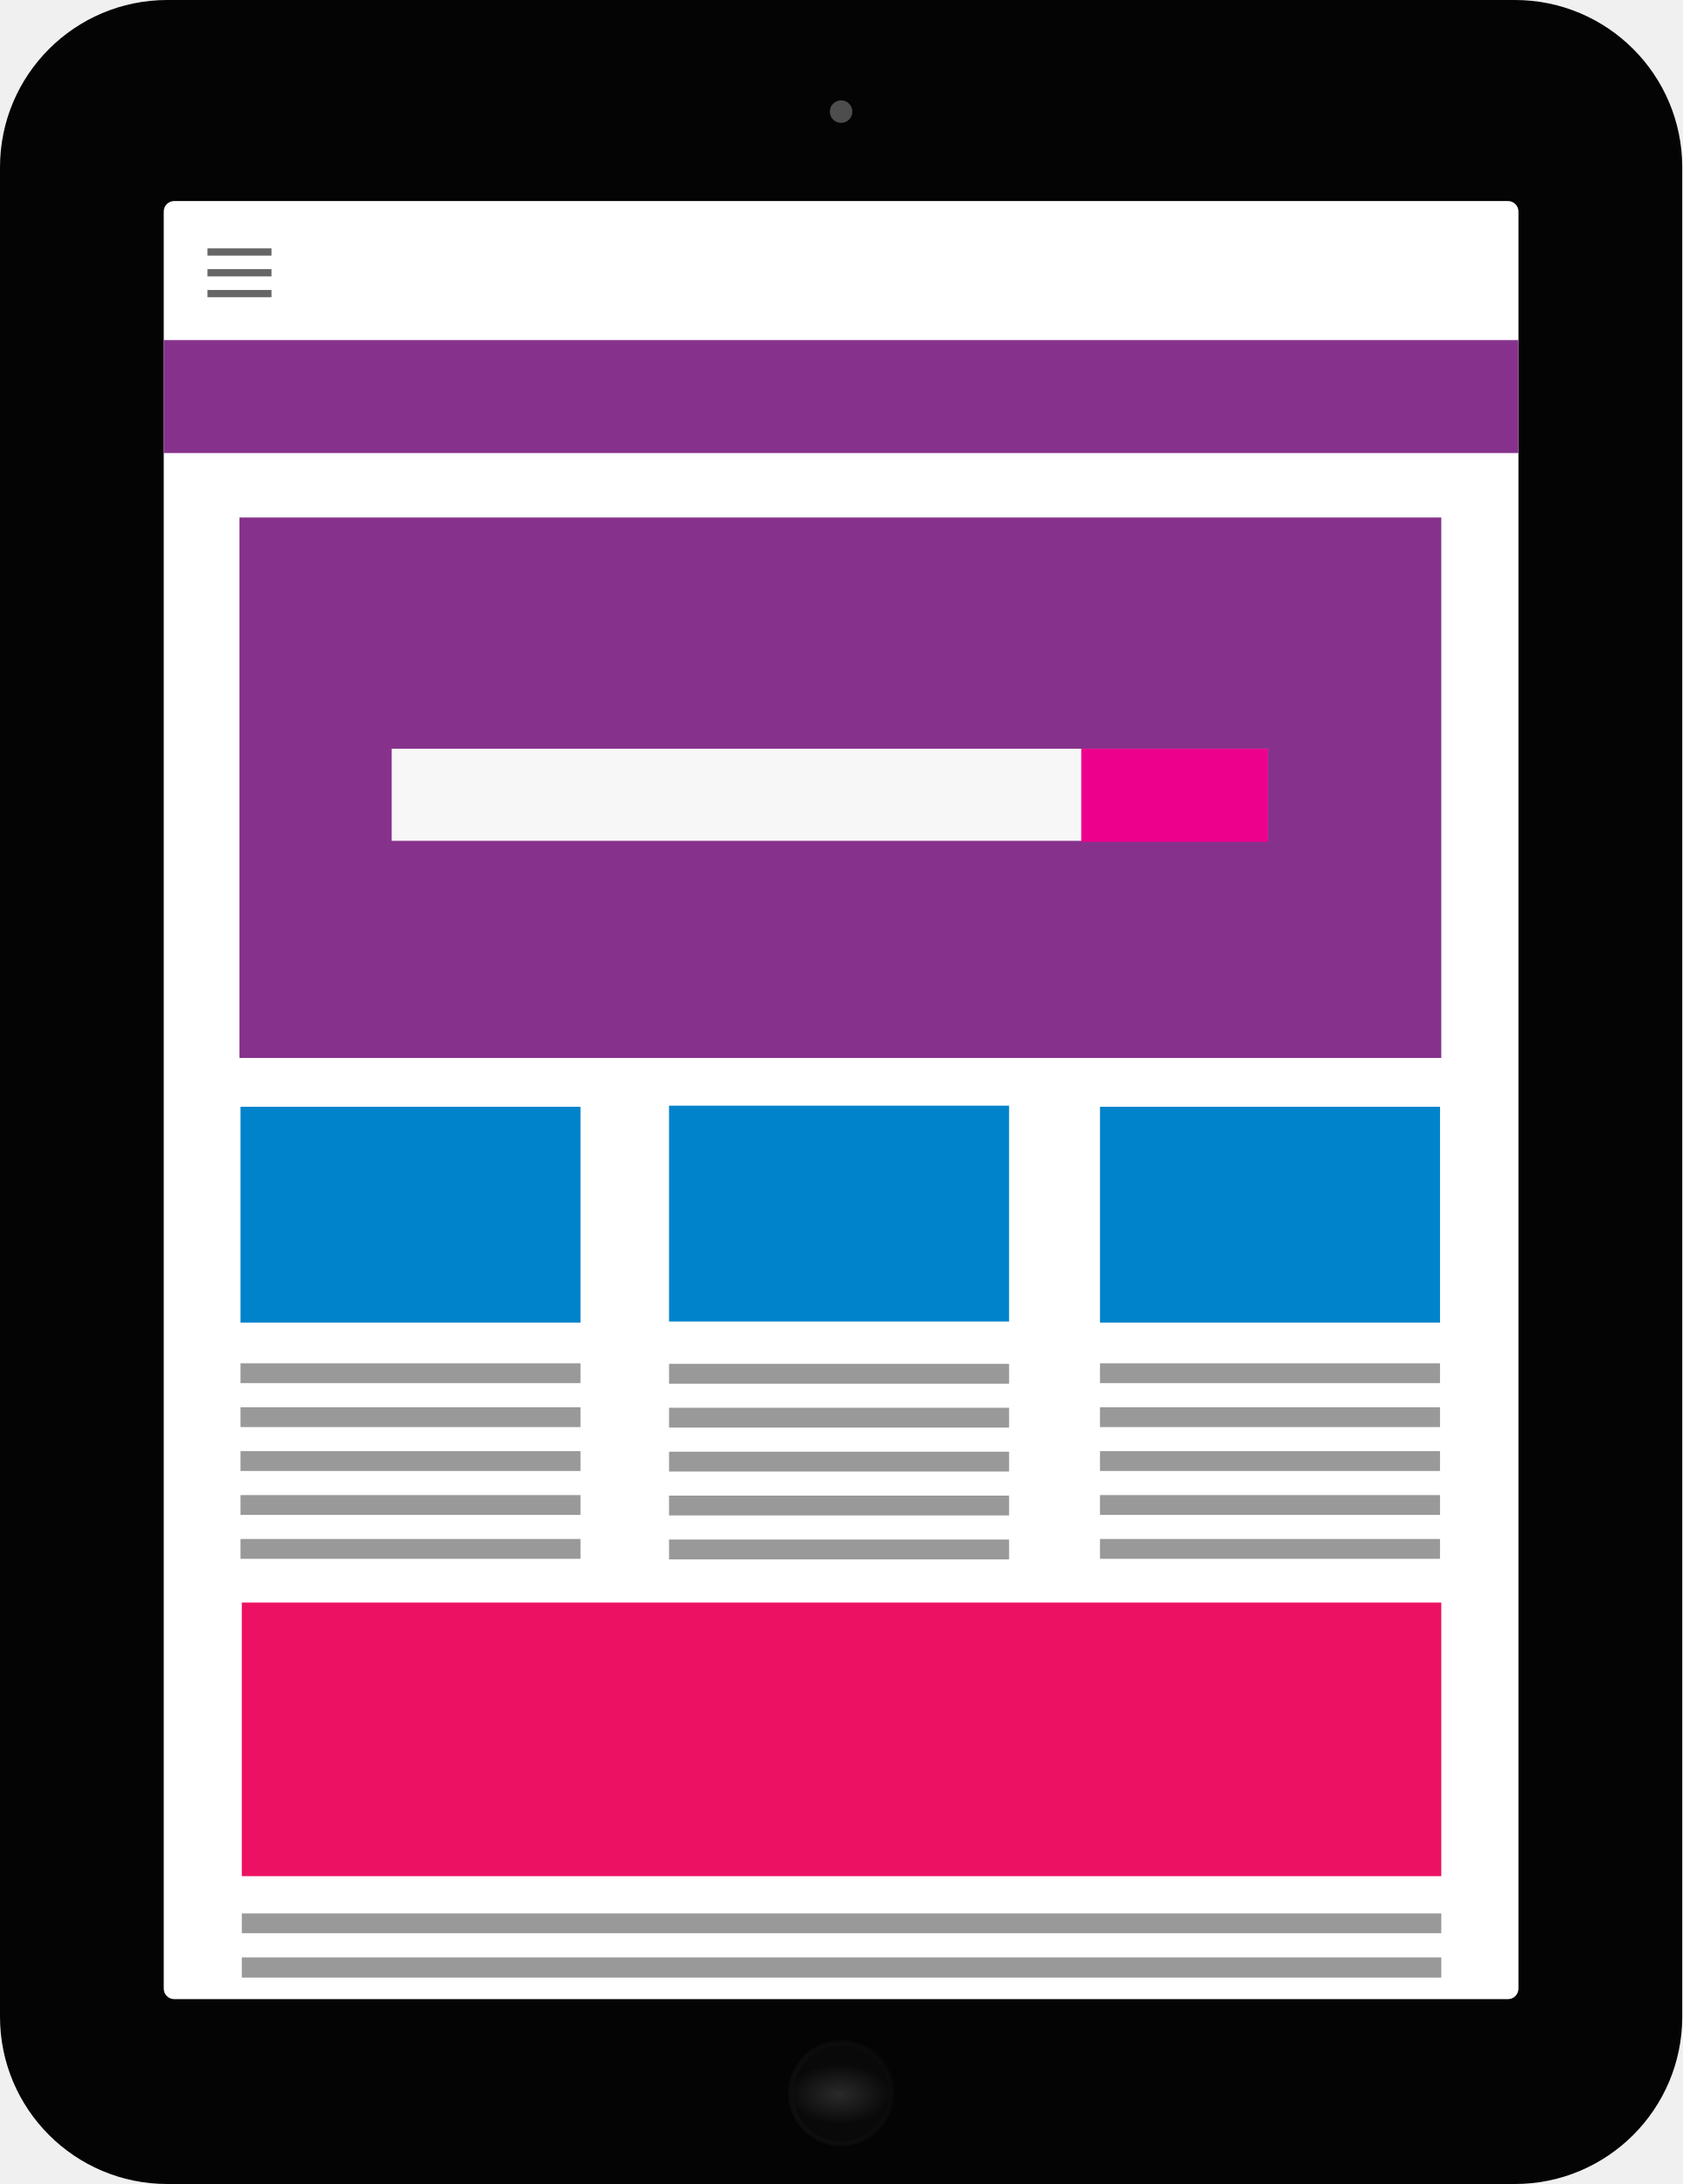
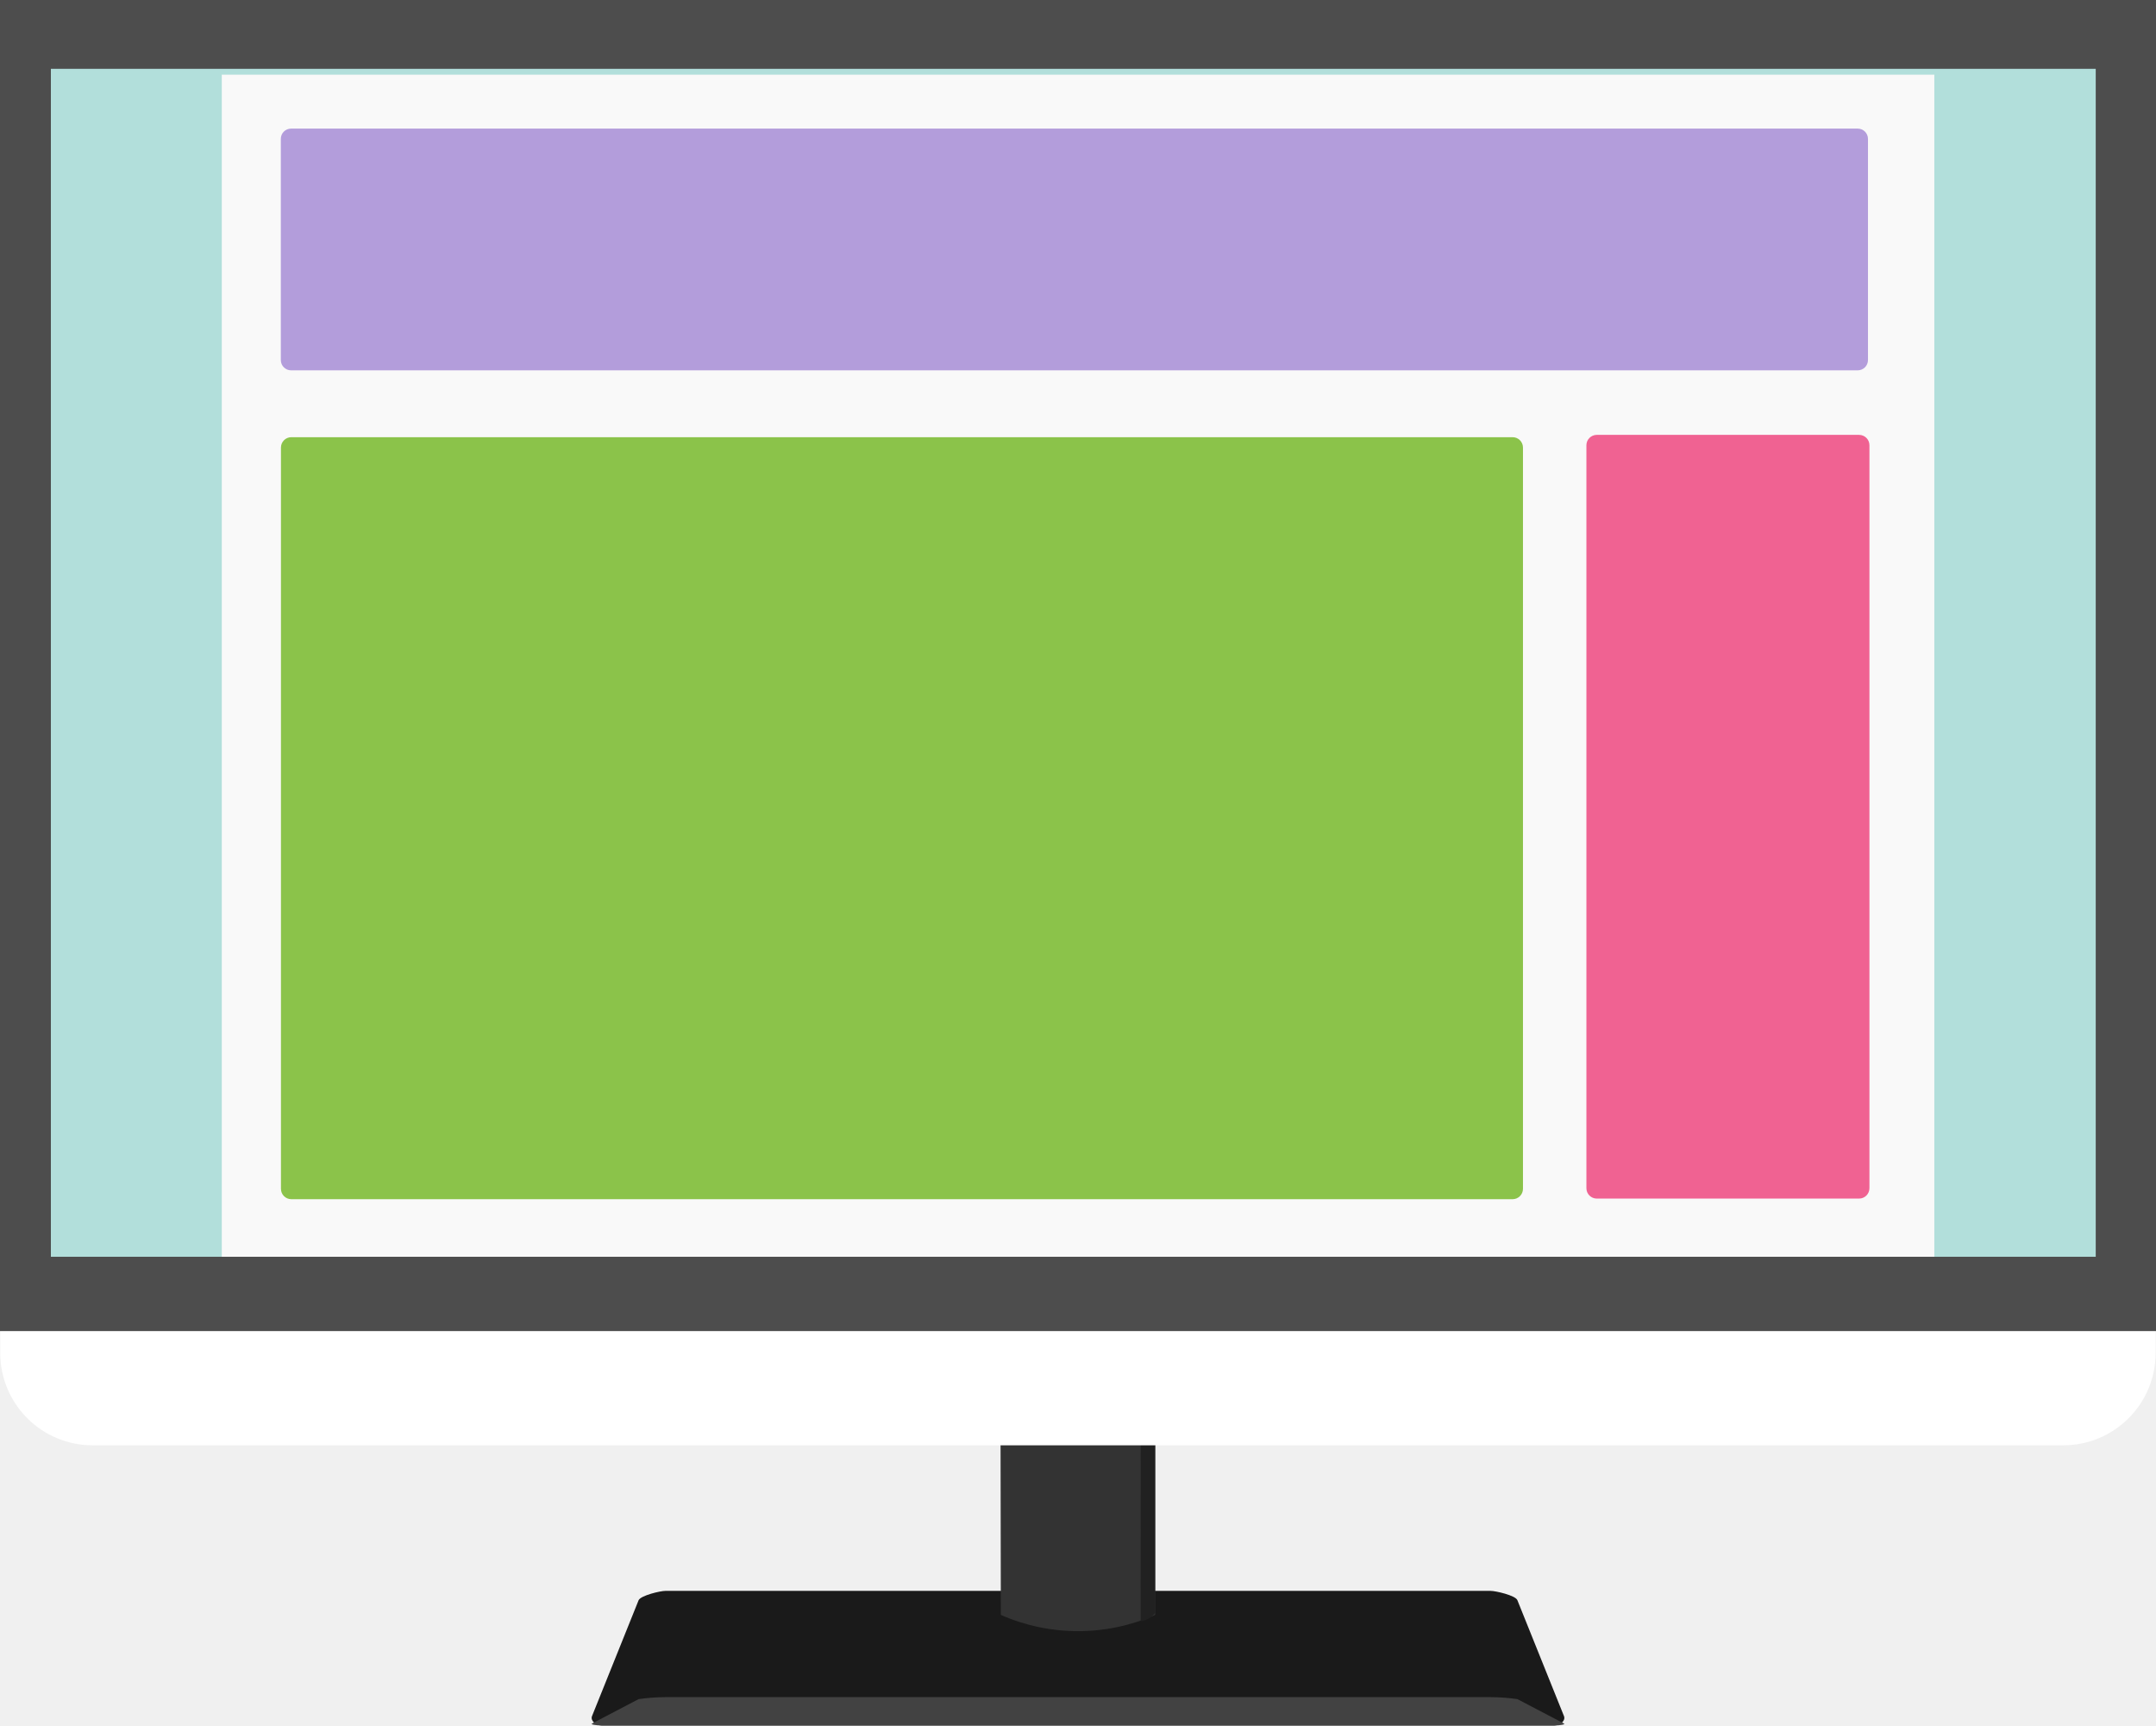
- <svg xmlns="http://www.w3.org/2000/svg" viewBox="0 0 353.63 459.23">
+ <svg xmlns="http://www.w3.org/2000/svg" viewBox="0 0 176.73 141.41">
  <defs>
-     <style>.cls-1{fill:#040404;}.cls-2{fill:#fff;}.cls-3{fill:#4d4d4d;}.cls-4{stroke-miterlimit:10;fill:url(#radial-gradient);stroke:url(#radial-gradient-2);}.cls-5{opacity:0.93;}.cls-6{opacity:0.55;}.cls-7{fill:#86328c;}.cls-8{fill:#f7f7f7;}.cls-9{fill:#ec008c;}.cls-10{fill:#0083ca;}.cls-11{fill:#999;}.cls-12{fill:#ed1164;}.cls-13{fill:#666;}</style>
-     <radialGradient id="radial-gradient" cx="176.81" cy="17" r="10.65" gradientTransform="matrix(0.67, 0.74, 0.44, -0.4, 50.48, 330.39)" gradientUnits="userSpaceOnUse">
-       <stop offset="0" stop-color="#2a2a2a" />
-       <stop offset="1" stop-color="#090909" />
-     </radialGradient>
-     <radialGradient id="radial-gradient-2" cx="176.82" cy="17.01" r="11.15" gradientTransform="matrix(0.67, 0.74, 0.74, -0.67, 45.43, 334.96)" gradientUnits="userSpaceOnUse">
-       <stop offset="0.13" stop-color="#464646" />
-       <stop offset="0.37" stop-color="#2b2b2b" />
-       <stop offset="1" stop-color="#090909" />
-     </radialGradient>
+     <style>.cls-1{fill:#1a1a1a;}.cls-1,.cls-2,.cls-3,.cls-7,.cls-8{fill-rule:evenodd;}.cls-2{fill:#333;}.cls-3{fill:#212121;}.cls-4{fill:#fff;}.cls-5{fill:#b2dfdb;}.cls-6{fill:#f9f9f9;}.cls-7{fill:#4d4d4d;}.cls-8{fill:#424242;}.cls-9{fill:#b39ddb;}.cls-10{fill:#f06292;}.cls-11{fill:#8bc34a;}</style>
  </defs>
  <g id="Layer_2" data-name="Layer 2">
    <g id="Layer_1-2" data-name="Layer 1">
-       <rect class="cls-1" width="353.63" height="459.23" rx="35.18" />
-       <rect class="cls-2" x="34.42" y="42.27" width="284.78" height="378.09" rx="2.21" />
-       <circle class="cls-3" cx="176.81" cy="23.47" r="2.37" />
-       <circle class="cls-4" cx="176.81" cy="454.53" r="10.65" transform="translate(-278.67 265.81) rotate(-47.8)" />
-       <rect class="cls-7" x="34.42" y="71.51" width="284.78" height="23.75" />
-       <rect class="cls-7" x="50.34" y="108.81" width="252.64" height="113.64" />
-       <rect class="cls-8" x="82.34" y="157.44" width="184.2" height="19.36" />
-       <rect class="cls-9" x="227.3" y="157.44" width="39.23" height="19.58" />
-       <rect class="cls-10" x="140.64" y="232.49" width="71.48" height="45.38" />
-       <rect class="cls-10" x="231.23" y="232.72" width="71.48" height="45.38" />
-       <rect class="cls-10" x="50.56" y="232.72" width="71.48" height="45.38" />
-       <rect class="cls-11" x="140.64" y="286.78" width="71.48" height="4.17" />
-       <rect class="cls-11" x="140.64" y="296.01" width="71.48" height="4.17" />
-       <rect class="cls-11" x="140.64" y="305.25" width="71.48" height="4.17" />
-       <rect class="cls-11" x="140.64" y="314.48" width="71.48" height="4.17" />
-       <rect class="cls-11" x="140.64" y="323.72" width="71.48" height="4.17" />
-       <rect class="cls-11" x="231.23" y="286.66" width="71.48" height="4.17" />
-       <rect class="cls-11" x="231.23" y="295.9" width="71.48" height="4.17" />
-       <rect class="cls-11" x="231.23" y="305.13" width="71.48" height="4.17" />
-       <rect class="cls-11" x="231.23" y="314.37" width="71.48" height="4.17" />
-       <rect class="cls-11" x="231.23" y="323.6" width="71.48" height="4.17" />
-       <rect class="cls-11" x="50.56" y="286.66" width="71.48" height="4.17" />
-       <rect class="cls-11" x="50.56" y="295.9" width="71.48" height="4.17" />
-       <rect class="cls-11" x="50.56" y="305.13" width="71.48" height="4.17" />
-       <rect class="cls-11" x="50.56" y="314.37" width="71.48" height="4.17" />
-       <rect class="cls-11" x="50.56" y="323.6" width="71.48" height="4.17" />
-       <rect class="cls-12" x="50.83" y="336.97" width="252.15" height="57.53" />
-       <rect class="cls-11" x="50.83" y="402.34" width="252.15" height="4.15" />
-       <rect class="cls-11" x="50.83" y="411.58" width="252.15" height="4.25" />
-       <rect class="cls-13" x="43.61" y="52.22" width="13.46" height="1.53" />
-       <rect class="cls-13" x="43.61" y="56.59" width="13.46" height="1.53" />
-       <rect class="cls-13" x="43.61" y="60.97" width="13.46" height="1.53" />
+       <path class="cls-1" d="M49.3,141.41h78.14c.42,0,.92-.38.76-.77l-3.82-9.5c-.16-.39-1.78-.76-2.2-.76H54.55c-.42,0-2,.37-2.2.76l-3.82,9.5c-.16.39.34.77.76.77Z" />
+       <path class="cls-2" d="M82,108H94.69v24.35a15.67,15.67,0,0,1-12.65,0Z" />
+       <path class="cls-3" d="M93.51,108h1.18v24.19a1.77,1.77,0,0,1-1.19.68Z" />
+       <rect class="cls-4" x="0.02" y="9.26" width="176.68" height="109.19" rx="7.57" />
+       <rect class="cls-5" x="3.22" y="3" width="170.19" height="101.43" />
+       <rect class="cls-6" x="18.18" y="6.12" width="140.38" height="98.3" />
+       <path class="cls-7" d="M0,0V109.09H176.73V0ZM4.17,5.64H171.79V103H4.17Z" />
+       <path class="cls-8" d="M49.3,141.41h78.14c.42,0,.92-.08.76-.16l-3.82-2a16.34,16.34,0,0,0-2.2-.16H54.55a16.34,16.34,0,0,0-2.2.16l-3.82,2c-.16.08.34.16.76.16Z" />
+       <rect class="cls-9" x="23.02" y="10.54" width="130.1" height="19.81" rx="0.84" />
+       <rect class="cls-10" x="130.04" y="35.64" width="23.2" height="62.59" rx="0.85" />
+       <rect class="cls-11" x="23.03" y="35.83" width="101.81" height="62.45" rx="0.85" />
    </g>
  </g>
</svg>
